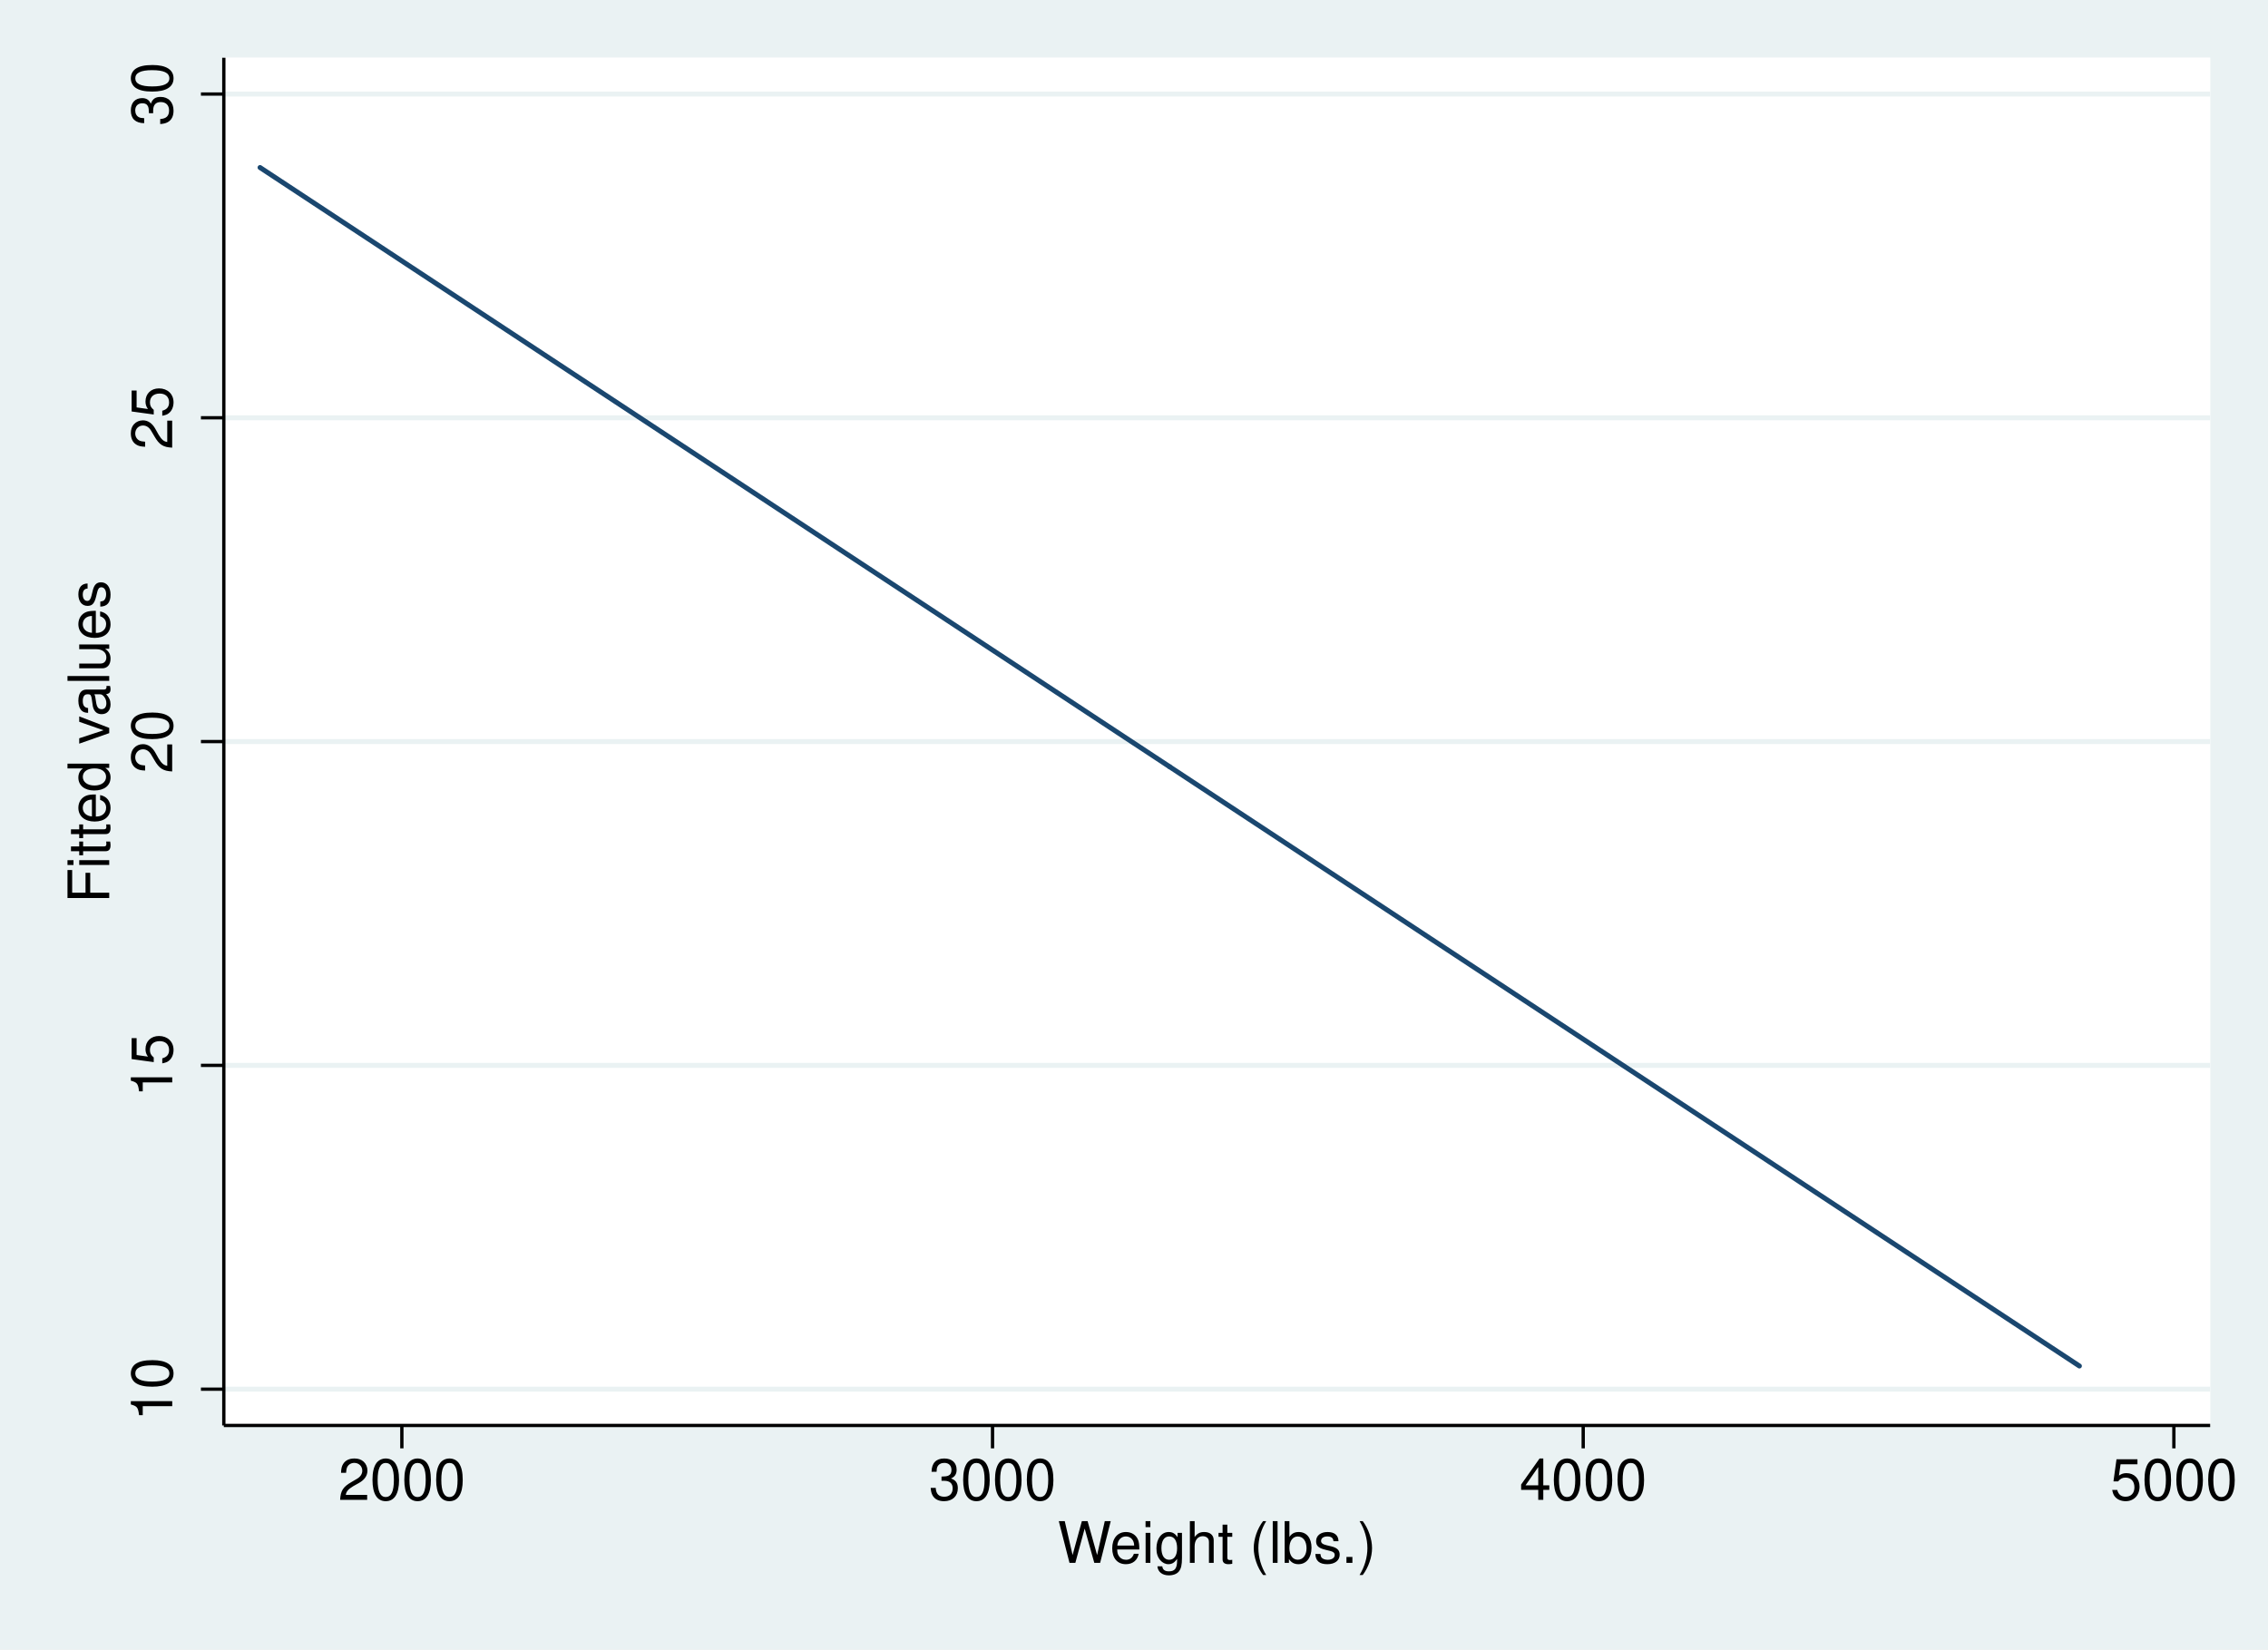
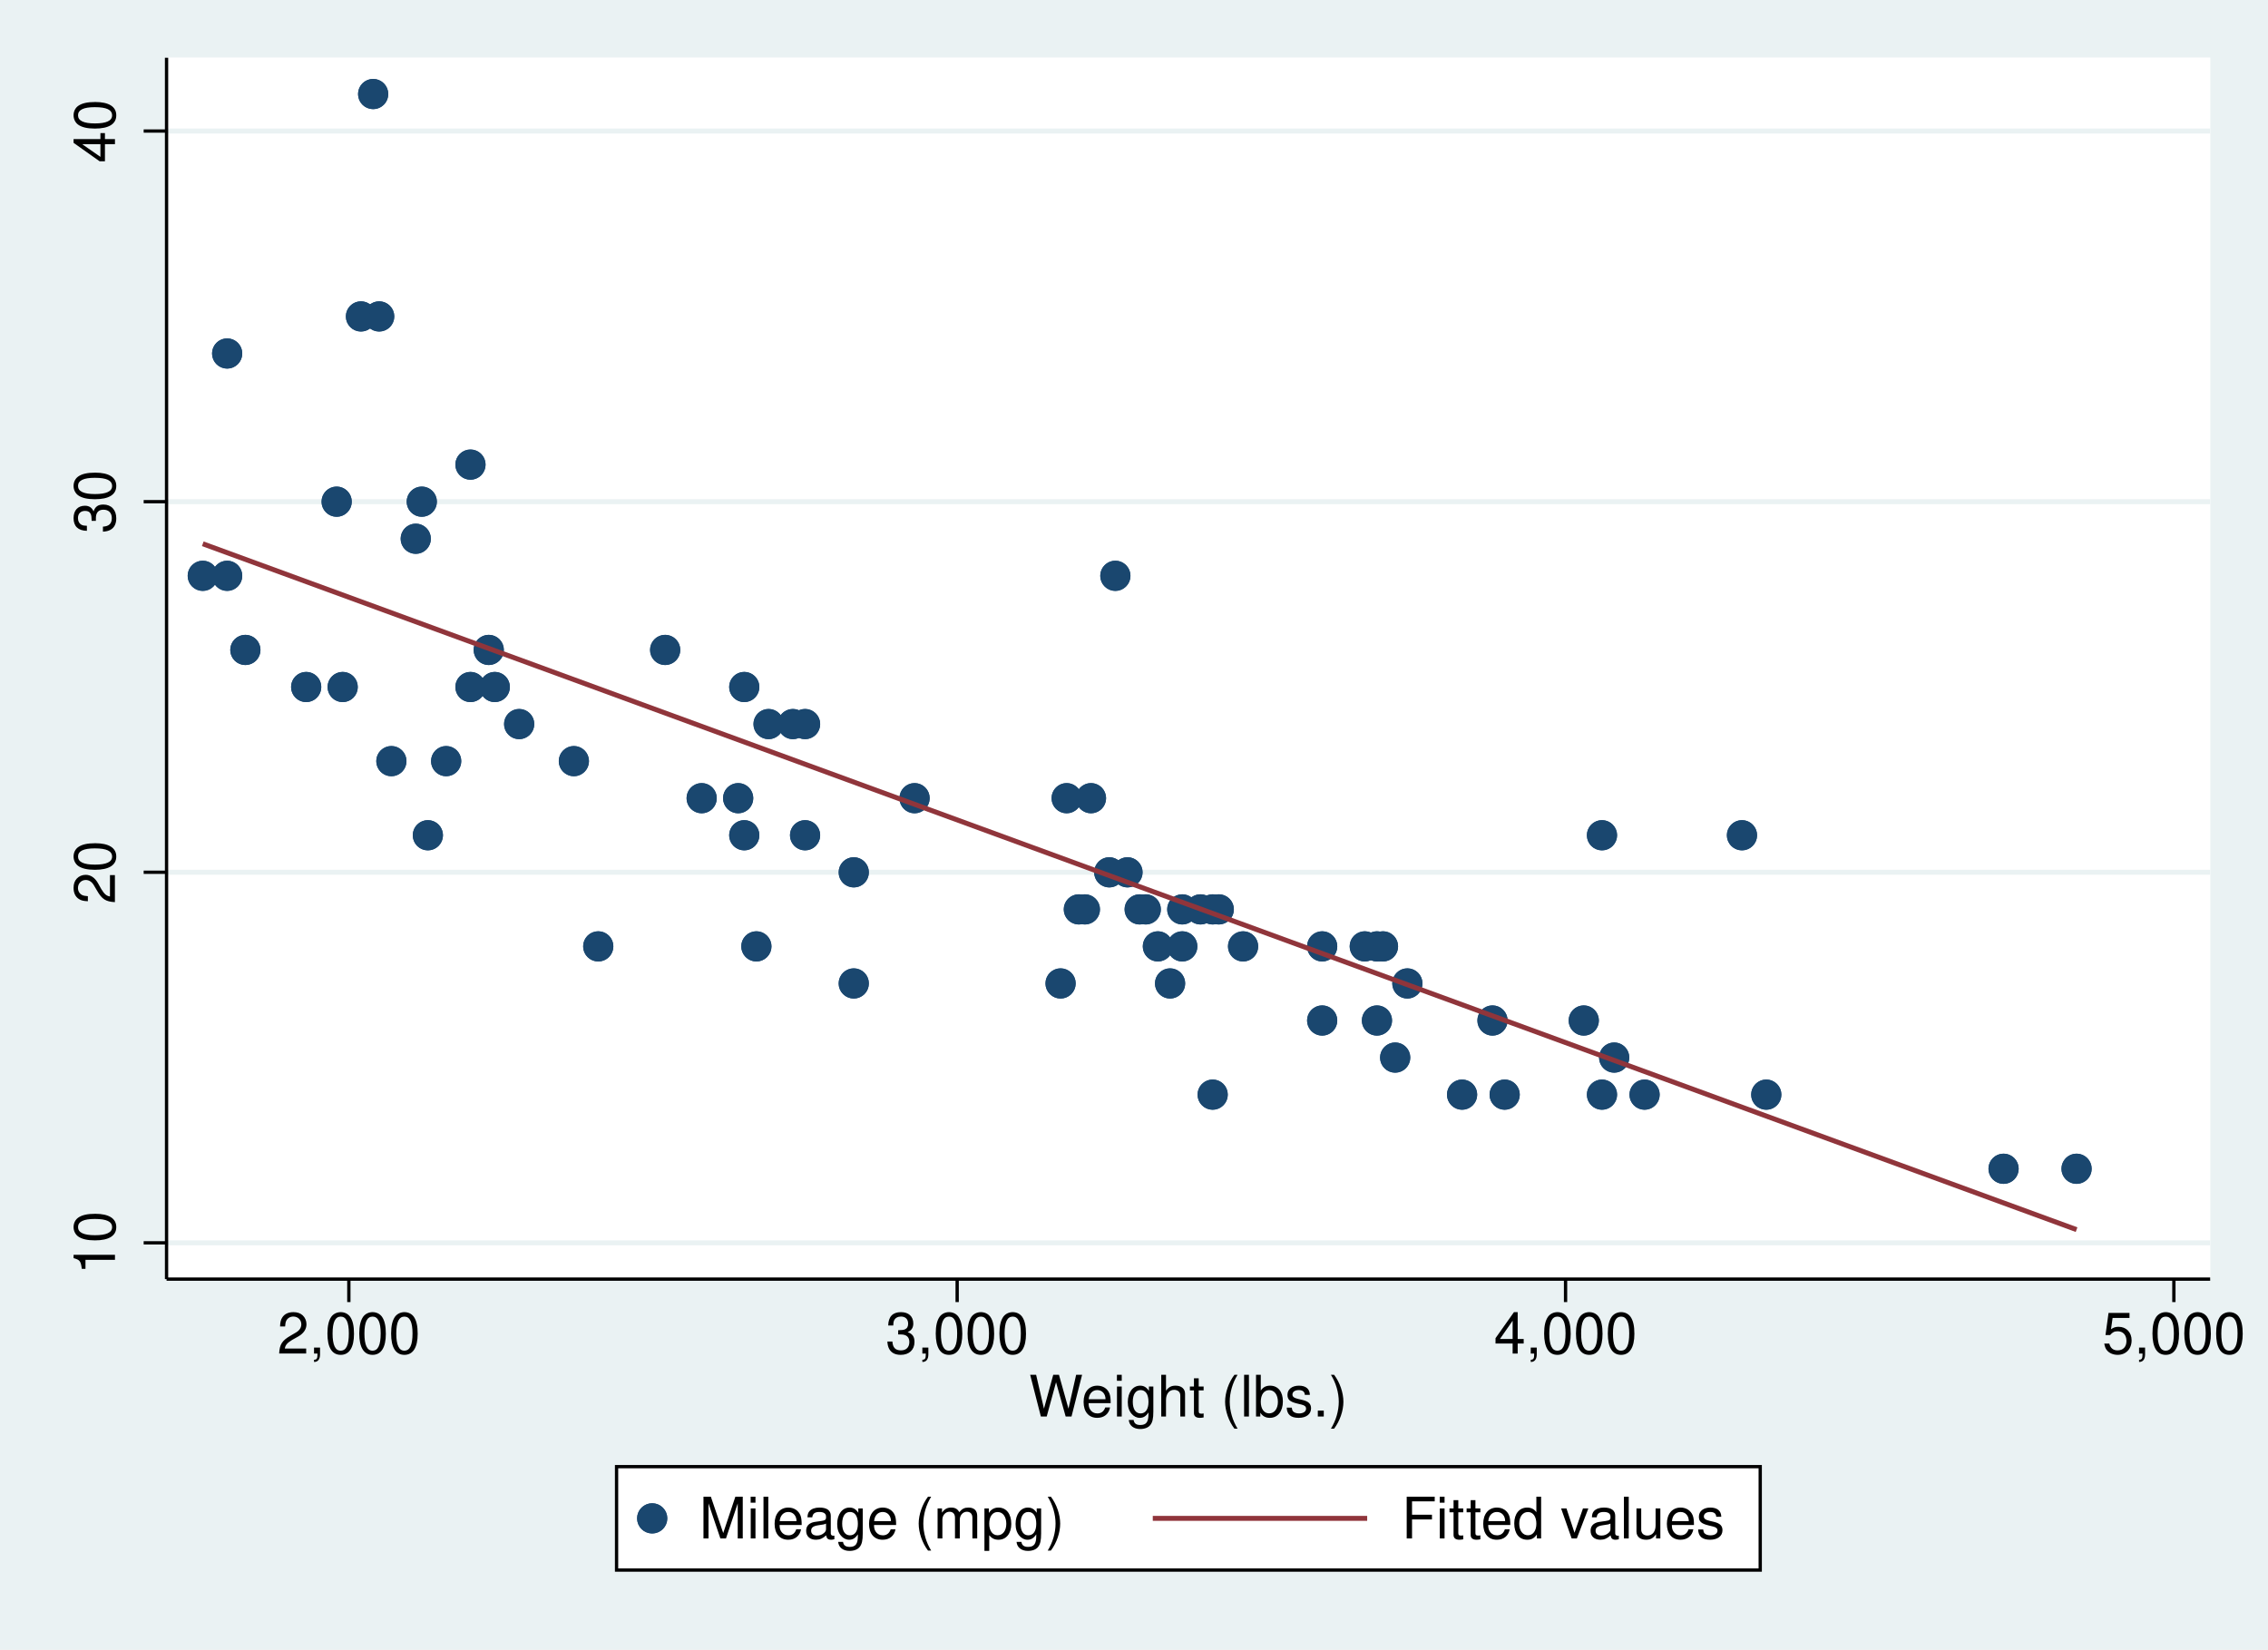
<svg xmlns="http://www.w3.org/2000/svg" version="1.1" width="5.50in" height="4.00in" viewBox="0 0 3960 2880">
  <rect x="0" y="0" width="3960" height="2880" style="fill:#EAF2F3;stroke:none" />
  <rect x="0.00" y="0.00" width="3959.88" height="2880.00" style="fill:#EAF2F3" />
  <rect x="2.88" y="2.88" width="3954.12" height="2874.24" style="fill:none;stroke:#EAF2F3;stroke-width:5.76" />
-   <rect x="390.80" y="100.86" width="3468.22" height="2388.33" style="fill:#FFFFFF" />
-   <rect x="393.68" y="103.74" width="3462.46" height="2382.57" style="fill:none;stroke:#FFFFFF;stroke-width:5.76" />
-   <line x1="390.80" y1="2425.82" x2="3859.02" y2="2425.82" style="stroke:#EAF2F3;stroke-width:8.64" />
-   <line x1="390.80" y1="1860.39" x2="3859.02" y2="1860.39" style="stroke:#EAF2F3;stroke-width:8.64" />
-   <line x1="390.80" y1="1294.96" x2="3859.02" y2="1294.96" style="stroke:#EAF2F3;stroke-width:8.64" />
-   <line x1="390.80" y1="729.53" x2="3859.02" y2="729.53" style="stroke:#EAF2F3;stroke-width:8.64" />
-   <line x1="390.80" y1="164.22" x2="3859.02" y2="164.22" style="stroke:#EAF2F3;stroke-width:8.64" />
-   <line x1="454.04" y1="292.55" x2="2042.37" y2="1339.02" stroke-linecap="round" style="stroke:#1A476F;stroke-width:8.64" />
-   <line x1="2042.37" y1="1339.02" x2="3630.70" y2="2385.36" stroke-linecap="round" style="stroke:#1A476F;stroke-width:8.64" />
-   <line x1="390.80" y1="2489.19" x2="390.80" y2="100.86" style="stroke:#000000;stroke-width:5.76" />
-   <line x1="390.80" y1="2425.82" x2="350.83" y2="2425.82" style="stroke:#000000;stroke-width:5.76" />
-   <text x="300.72" y="2425.82" style="font-family:'Helvetica';font-size:99.99px;fill:#000000" transform="rotate(-90 300.72,2425.82)" text-anchor="middle">10</text>
-   <line x1="390.80" y1="1860.39" x2="350.83" y2="1860.39" style="stroke:#000000;stroke-width:5.76" />
-   <text x="300.72" y="1860.39" style="font-family:'Helvetica';font-size:99.99px;fill:#000000" transform="rotate(-90 300.72,1860.39)" text-anchor="middle">15</text>
-   <line x1="390.80" y1="1294.96" x2="350.83" y2="1294.96" style="stroke:#000000;stroke-width:5.76" />
-   <text x="300.72" y="1294.96" style="font-family:'Helvetica';font-size:99.99px;fill:#000000" transform="rotate(-90 300.72,1294.96)" text-anchor="middle">20</text>
-   <line x1="390.80" y1="729.53" x2="350.83" y2="729.53" style="stroke:#000000;stroke-width:5.76" />
-   <text x="300.72" y="729.53" style="font-family:'Helvetica';font-size:99.99px;fill:#000000" transform="rotate(-90 300.72,729.53)" text-anchor="middle">25</text>
-   <line x1="390.80" y1="164.22" x2="350.83" y2="164.22" style="stroke:#000000;stroke-width:5.76" />
-   <text x="300.72" y="164.22" style="font-family:'Helvetica';font-size:99.99px;fill:#000000" transform="rotate(-90 300.72,164.22)" text-anchor="middle">30</text>
-   <text x="190.71" y="1294.96" style="font-family:'Helvetica';font-size:99.99px;fill:#000000" transform="rotate(-90 190.71,1294.96)" text-anchor="middle">Fitted values</text>
-   <line x1="390.80" y1="2489.19" x2="3859.02" y2="2489.19" style="stroke:#000000;stroke-width:5.76" />
-   <line x1="701.66" y1="2489.19" x2="701.66" y2="2529.16" style="stroke:#000000;stroke-width:5.76" />
-   <text x="701.66" y="2619.14" style="font-family:'Helvetica';font-size:99.99px;fill:#000000" text-anchor="middle">2000</text>
-   <line x1="1732.99" y1="2489.19" x2="1732.99" y2="2529.16" style="stroke:#000000;stroke-width:5.76" />
-   <text x="1732.99" y="2619.14" style="font-family:'Helvetica';font-size:99.99px;fill:#000000" text-anchor="middle">3000</text>
-   <line x1="2764.33" y1="2489.19" x2="2764.33" y2="2529.16" style="stroke:#000000;stroke-width:5.76" />
-   <text x="2764.33" y="2619.14" style="font-family:'Helvetica';font-size:99.99px;fill:#000000" text-anchor="middle">4000</text>
-   <line x1="3795.66" y1="2489.19" x2="3795.66" y2="2529.16" style="stroke:#000000;stroke-width:5.76" />
-   <text x="3795.66" y="2619.14" style="font-family:'Helvetica';font-size:99.99px;fill:#000000" text-anchor="middle">5000</text>
-   <text x="2124.91" y="2729.16" style="font-family:'Helvetica';font-size:99.99px;fill:#000000" text-anchor="middle">Weight (lbs.)</text>
+   <rect x="290.81" y="100.86" width="3568.21" height="2132.77" style="fill:#FFFFFF" />
+   <rect x="293.69" y="103.74" width="3562.45" height="2127.01" style="fill:none;stroke:#FFFFFF;stroke-width:5.76" />
+   <line x1="290.81" y1="2170.27" x2="3859.02" y2="2170.27" style="stroke:#EAF2F3;stroke-width:8.64" />
+   <line x1="290.81" y1="1523.16" x2="3859.02" y2="1523.16" style="stroke:#EAF2F3;stroke-width:8.64" />
+   <line x1="290.81" y1="876.05" x2="3859.02" y2="876.05" style="stroke:#EAF2F3;stroke-width:8.64" />
+   <line x1="290.81" y1="228.82" x2="3859.02" y2="228.82" style="stroke:#EAF2F3;stroke-width:8.64" />
+   <circle cx="1596.87" cy="1393.84" r="26.35" style="fill:#1A476F" />
+   <circle cx="1596.87" cy="1393.84" r="22.03" style="fill:none;stroke:#1A476F;stroke-width:8.64" />
+   <circle cx="2042.99" cy="1717.33" r="26.35" style="fill:#1A476F" />
+   <circle cx="2042.99" cy="1717.33" r="22.03" style="fill:none;stroke:#1A476F;stroke-width:8.64" />
+   <circle cx="1288.86" cy="1393.84" r="26.35" style="fill:#1A476F" />
+   <circle cx="1288.86" cy="1393.84" r="22.03" style="fill:none;stroke:#1A476F;stroke-width:8.64" />
+   <circle cx="1936.81" cy="1523.29" r="26.35" style="fill:#1A476F" />
+   <circle cx="1936.81" cy="1523.29" r="22.03" style="fill:none;stroke:#1A476F;stroke-width:8.64" />
+   <circle cx="2818.41" cy="1846.78" r="26.35" style="fill:#1A476F" />
+   <circle cx="2818.41" cy="1846.78" r="22.03" style="fill:none;stroke:#1A476F;stroke-width:8.64" />
+   <circle cx="2382.93" cy="1652.61" r="26.35" style="fill:#1A476F" />
+   <circle cx="2382.93" cy="1652.61" r="22.03" style="fill:none;stroke:#1A476F;stroke-width:8.64" />
+   <circle cx="853.38" cy="1134.95" r="26.35" style="fill:#1A476F" />
+   <circle cx="853.38" cy="1134.95" r="22.03" style="fill:none;stroke:#1A476F;stroke-width:8.64" />
+   <circle cx="1968.62" cy="1523.29" r="26.35" style="fill:#1A476F" />
+   <circle cx="1968.62" cy="1523.29" r="22.03" style="fill:none;stroke:#1A476F;stroke-width:8.64" />
+   <circle cx="2605.93" cy="1782.06" r="26.35" style="fill:#1A476F" />
+   <circle cx="2605.93" cy="1782.06" r="22.03" style="fill:none;stroke:#1A476F;stroke-width:8.64" />
+   <circle cx="2096.08" cy="1588.01" r="26.35" style="fill:#1A476F" />
+   <circle cx="2096.08" cy="1588.01" r="22.03" style="fill:none;stroke:#1A476F;stroke-width:8.64" />
+   <circle cx="3083.97" cy="1911.50" r="26.35" style="fill:#1A476F" />
+   <circle cx="3083.97" cy="1911.50" r="22.03" style="fill:none;stroke:#1A476F;stroke-width:8.64" />
+   <circle cx="2627.21" cy="1911.50" r="26.35" style="fill:#1A476F" />
+   <circle cx="2627.21" cy="1911.50" r="22.03" style="fill:none;stroke:#1A476F;stroke-width:8.64" />
+   <circle cx="3041.53" cy="1458.56" r="26.35" style="fill:#1A476F" />
+   <circle cx="3041.53" cy="1458.56" r="22.03" style="fill:none;stroke:#1A476F;stroke-width:8.64" />
+   <circle cx="725.92" cy="940.78" r="26.35" style="fill:#1A476F" />
+   <circle cx="725.92" cy="940.78" r="22.03" style="fill:none;stroke:#1A476F;stroke-width:8.64" />
+   <circle cx="2404.22" cy="1782.06" r="26.35" style="fill:#1A476F" />
+   <circle cx="2404.22" cy="1782.06" r="22.03" style="fill:none;stroke:#1A476F;stroke-width:8.64" />
+   <circle cx="1862.44" cy="1393.84" r="26.35" style="fill:#1A476F" />
+   <circle cx="1862.44" cy="1393.84" r="22.03" style="fill:none;stroke:#1A476F;stroke-width:8.64" />
+   <circle cx="1904.88" cy="1393.84" r="26.35" style="fill:#1A476F" />
+   <circle cx="1904.88" cy="1393.84" r="22.03" style="fill:none;stroke:#1A476F;stroke-width:8.64" />
+   <circle cx="1405.68" cy="1264.39" r="26.35" style="fill:#1A476F" />
+   <circle cx="1405.68" cy="1264.39" r="22.03" style="fill:none;stroke:#1A476F;stroke-width:8.64" />
+   <circle cx="2128.01" cy="1588.01" r="26.35" style="fill:#1A476F" />
+   <circle cx="2128.01" cy="1588.01" r="22.03" style="fill:none;stroke:#1A476F;stroke-width:8.64" />
+   <circle cx="736.44" cy="876.05" r="26.35" style="fill:#1A476F" />
+   <circle cx="736.44" cy="876.05" r="22.03" style="fill:none;stroke:#1A476F;stroke-width:8.64" />
+   <circle cx="2308.56" cy="1652.61" r="26.35" style="fill:#1A476F" />
+   <circle cx="2308.56" cy="1652.61" r="22.03" style="fill:none;stroke:#1A476F;stroke-width:8.64" />
+   <circle cx="2308.56" cy="1782.06" r="26.35" style="fill:#1A476F" />
+   <circle cx="2308.56" cy="1782.06" r="22.03" style="fill:none;stroke:#1A476F;stroke-width:8.64" />
+   <circle cx="2457.30" cy="1717.33" r="26.35" style="fill:#1A476F" />
+   <circle cx="2457.30" cy="1717.33" r="22.03" style="fill:none;stroke:#1A476F;stroke-width:8.64" />
+   <circle cx="396.62" cy="1005.50" r="26.35" style="fill:#1A476F" />
+   <circle cx="396.62" cy="1005.50" r="22.03" style="fill:none;stroke:#1A476F;stroke-width:8.64" />
+   <circle cx="1299.50" cy="1458.56" r="26.35" style="fill:#1A476F" />
+   <circle cx="1299.50" cy="1458.56" r="22.03" style="fill:none;stroke:#1A476F;stroke-width:8.64" />
+   <circle cx="3625.75" cy="2040.95" r="26.35" style="fill:#1A476F" />
+   <circle cx="3625.75" cy="2040.95" r="22.03" style="fill:none;stroke:#1A476F;stroke-width:8.64" />
+   <circle cx="3498.29" cy="2040.95" r="26.35" style="fill:#1A476F" />
+   <circle cx="3498.29" cy="2040.95" r="22.03" style="fill:none;stroke:#1A476F;stroke-width:8.64" />
+   <circle cx="2552.84" cy="1911.50" r="26.35" style="fill:#1A476F" />
+   <circle cx="2552.84" cy="1911.50" r="22.03" style="fill:none;stroke:#1A476F;stroke-width:8.64" />
+   <circle cx="1225.12" cy="1393.84" r="26.35" style="fill:#1A476F" />
+   <circle cx="1225.12" cy="1393.84" r="22.03" style="fill:none;stroke:#1A476F;stroke-width:8.64" />
+   <circle cx="2797.12" cy="1911.50" r="26.35" style="fill:#1A476F" />
+   <circle cx="2797.12" cy="1911.50" r="22.03" style="fill:none;stroke:#1A476F;stroke-width:8.64" />
+   <circle cx="2436.02" cy="1846.78" r="26.35" style="fill:#1A476F" />
+   <circle cx="2436.02" cy="1846.78" r="22.03" style="fill:none;stroke:#1A476F;stroke-width:8.64" />
+   <circle cx="2064.27" cy="1652.61" r="26.35" style="fill:#1A476F" />
+   <circle cx="2064.27" cy="1652.61" r="22.03" style="fill:none;stroke:#1A476F;stroke-width:8.64" />
+   <circle cx="2871.49" cy="1911.50" r="26.35" style="fill:#1A476F" />
+   <circle cx="2871.49" cy="1911.50" r="22.03" style="fill:none;stroke:#1A476F;stroke-width:8.64" />
+   <circle cx="1490.69" cy="1523.29" r="26.35" style="fill:#1A476F" />
+   <circle cx="1490.69" cy="1523.29" r="22.03" style="fill:none;stroke:#1A476F;stroke-width:8.64" />
+   <circle cx="2797.12" cy="1458.56" r="26.35" style="fill:#1A476F" />
+   <circle cx="2797.12" cy="1458.56" r="22.03" style="fill:none;stroke:#1A476F;stroke-width:8.64" />
+   <circle cx="2000.54" cy="1588.01" r="26.35" style="fill:#1A476F" />
+   <circle cx="2000.54" cy="1588.01" r="22.03" style="fill:none;stroke:#1A476F;stroke-width:8.64" />
+   <circle cx="1989.90" cy="1588.01" r="26.35" style="fill:#1A476F" />
+   <circle cx="1989.90" cy="1588.01" r="22.03" style="fill:none;stroke:#1A476F;stroke-width:8.64" />
+   <circle cx="2404.22" cy="1652.61" r="26.35" style="fill:#1A476F" />
+   <circle cx="2404.22" cy="1652.61" r="22.03" style="fill:none;stroke:#1A476F;stroke-width:8.64" />
+   <circle cx="2064.27" cy="1588.01" r="26.35" style="fill:#1A476F" />
+   <circle cx="2064.27" cy="1588.01" r="22.03" style="fill:none;stroke:#1A476F;stroke-width:8.64" />
+   <circle cx="1384.39" cy="1264.39" r="26.35" style="fill:#1A476F" />
+   <circle cx="1384.39" cy="1264.39" r="22.03" style="fill:none;stroke:#1A476F;stroke-width:8.64" />
+   <circle cx="2765.32" cy="1782.06" r="26.35" style="fill:#1A476F" />
+   <circle cx="2765.32" cy="1782.06" r="22.03" style="fill:none;stroke:#1A476F;stroke-width:8.64" />
+   <circle cx="1947.45" cy="1005.50" r="26.35" style="fill:#1A476F" />
+   <circle cx="1947.45" cy="1005.50" r="22.03" style="fill:none;stroke:#1A476F;stroke-width:8.64" />
+   <circle cx="396.62" cy="617.28" r="26.35" style="fill:#1A476F" />
+   <circle cx="396.62" cy="617.28" r="22.03" style="fill:none;stroke:#1A476F;stroke-width:8.64" />
+   <circle cx="821.45" cy="1199.67" r="26.35" style="fill:#1A476F" />
+   <circle cx="821.45" cy="1199.67" r="22.03" style="fill:none;stroke:#1A476F;stroke-width:8.64" />
+   <circle cx="1161.39" cy="1134.95" r="26.35" style="fill:#1A476F" />
+   <circle cx="1161.39" cy="1134.95" r="22.03" style="fill:none;stroke:#1A476F;stroke-width:8.64" />
+   <circle cx="2021.70" cy="1652.61" r="26.35" style="fill:#1A476F" />
+   <circle cx="2021.70" cy="1652.61" r="22.03" style="fill:none;stroke:#1A476F;stroke-width:8.64" />
+   <circle cx="2414.73" cy="1652.61" r="26.35" style="fill:#1A476F" />
+   <circle cx="2414.73" cy="1652.61" r="22.03" style="fill:none;stroke:#1A476F;stroke-width:8.64" />
+   <circle cx="2170.45" cy="1652.61" r="26.35" style="fill:#1A476F" />
+   <circle cx="2170.45" cy="1652.61" r="22.03" style="fill:none;stroke:#1A476F;stroke-width:8.64" />
+   <circle cx="1894.24" cy="1588.01" r="26.35" style="fill:#1A476F" />
+   <circle cx="1894.24" cy="1588.01" r="22.03" style="fill:none;stroke:#1A476F;stroke-width:8.64" />
+   <circle cx="1883.72" cy="1588.01" r="26.35" style="fill:#1A476F" />
+   <circle cx="1883.72" cy="1588.01" r="22.03" style="fill:none;stroke:#1A476F;stroke-width:8.64" />
+   <circle cx="2117.36" cy="1588.01" r="26.35" style="fill:#1A476F" />
+   <circle cx="2117.36" cy="1588.01" r="22.03" style="fill:none;stroke:#1A476F;stroke-width:8.64" />
+   <circle cx="1341.94" cy="1264.39" r="26.35" style="fill:#1A476F" />
+   <circle cx="1341.94" cy="1264.39" r="22.03" style="fill:none;stroke:#1A476F;stroke-width:8.64" />
+   <circle cx="1490.69" cy="1717.33" r="26.35" style="fill:#1A476F" />
+   <circle cx="1490.69" cy="1717.33" r="22.03" style="fill:none;stroke:#1A476F;stroke-width:8.64" />
+   <circle cx="683.35" cy="1329.12" r="26.35" style="fill:#1A476F" />
+   <circle cx="683.35" cy="1329.12" r="22.03" style="fill:none;stroke:#1A476F;stroke-width:8.64" />
+   <circle cx="1299.50" cy="1199.67" r="26.35" style="fill:#1A476F" />
+   <circle cx="1299.50" cy="1199.67" r="22.03" style="fill:none;stroke:#1A476F;stroke-width:8.64" />
+   <circle cx="1002.00" cy="1329.12" r="26.35" style="fill:#1A476F" />
+   <circle cx="1002.00" cy="1329.12" r="22.03" style="fill:none;stroke:#1A476F;stroke-width:8.64" />
+   <circle cx="630.26" cy="552.56" r="26.35" style="fill:#1A476F" />
+   <circle cx="630.26" cy="552.56" r="22.03" style="fill:none;stroke:#1A476F;stroke-width:8.64" />
+   <circle cx="906.47" cy="1264.39" r="26.35" style="fill:#1A476F" />
+   <circle cx="906.47" cy="1264.39" r="22.03" style="fill:none;stroke:#1A476F;stroke-width:8.64" />
+   <circle cx="1405.68" cy="1458.56" r="26.35" style="fill:#1A476F" />
+   <circle cx="1405.68" cy="1458.56" r="22.03" style="fill:none;stroke:#1A476F;stroke-width:8.64" />
+   <circle cx="747.08" cy="1458.56" r="26.35" style="fill:#1A476F" />
+   <circle cx="747.08" cy="1458.56" r="22.03" style="fill:none;stroke:#1A476F;stroke-width:8.64" />
+   <circle cx="863.90" cy="1199.67" r="26.35" style="fill:#1A476F" />
+   <circle cx="863.90" cy="1199.67" r="22.03" style="fill:none;stroke:#1A476F;stroke-width:8.64" />
+   <circle cx="354.05" cy="1005.50" r="26.35" style="fill:#1A476F" />
+   <circle cx="354.05" cy="1005.50" r="22.03" style="fill:none;stroke:#1A476F;stroke-width:8.64" />
+   <circle cx="587.81" cy="876.05" r="26.35" style="fill:#1A476F" />
+   <circle cx="587.81" cy="876.05" r="22.03" style="fill:none;stroke:#1A476F;stroke-width:8.64" />
+   <circle cx="2117.36" cy="1911.50" r="26.35" style="fill:#1A476F" />
+   <circle cx="2117.36" cy="1911.50" r="22.03" style="fill:none;stroke:#1A476F;stroke-width:8.64" />
+   <circle cx="428.42" cy="1134.95" r="26.35" style="fill:#1A476F" />
+   <circle cx="428.42" cy="1134.95" r="22.03" style="fill:none;stroke:#1A476F;stroke-width:8.64" />
+   <circle cx="662.06" cy="552.56" r="26.35" style="fill:#1A476F" />
+   <circle cx="662.06" cy="552.56" r="22.03" style="fill:none;stroke:#1A476F;stroke-width:8.64" />
+   <circle cx="1044.57" cy="1652.61" r="26.35" style="fill:#1A476F" />
+   <circle cx="1044.57" cy="1652.61" r="22.03" style="fill:none;stroke:#1A476F;stroke-width:8.64" />
+   <circle cx="821.45" cy="811.33" r="26.35" style="fill:#1A476F" />
+   <circle cx="821.45" cy="811.33" r="22.03" style="fill:none;stroke:#1A476F;stroke-width:8.64" />
+   <circle cx="1320.66" cy="1652.61" r="26.35" style="fill:#1A476F" />
+   <circle cx="1320.66" cy="1652.61" r="22.03" style="fill:none;stroke:#1A476F;stroke-width:8.64" />
+   <circle cx="779.01" cy="1329.12" r="26.35" style="fill:#1A476F" />
+   <circle cx="779.01" cy="1329.12" r="22.03" style="fill:none;stroke:#1A476F;stroke-width:8.64" />
+   <circle cx="651.54" cy="164.22" r="26.35" style="fill:#1A476F" />
+   <circle cx="651.54" cy="164.22" r="22.03" style="fill:none;stroke:#1A476F;stroke-width:8.64" />
+   <circle cx="534.60" cy="1199.67" r="26.35" style="fill:#1A476F" />
+   <circle cx="534.60" cy="1199.67" r="22.03" style="fill:none;stroke:#1A476F;stroke-width:8.64" />
+   <circle cx="598.33" cy="1199.67" r="26.35" style="fill:#1A476F" />
+   <circle cx="598.33" cy="1199.67" r="22.03" style="fill:none;stroke:#1A476F;stroke-width:8.64" />
+   <circle cx="1851.80" cy="1717.33" r="26.35" style="fill:#1A476F" />
+   <circle cx="1851.80" cy="1717.33" r="22.03" style="fill:none;stroke:#1A476F;stroke-width:8.64" />
+   <path d=" M354.05 949.56 L1989.90 1548.41 L3625.75 2147.25" stroke-linejoin="round" style="fill:none;stroke:#90353B;stroke-width:8.64" />
+   <line x1="290.81" y1="2233.63" x2="290.81" y2="100.86" style="stroke:#000000;stroke-width:5.76" />
+   <line x1="290.81" y1="2170.27" x2="250.84" y2="2170.27" style="stroke:#000000;stroke-width:5.76" />
+   <text x="200.73" y="2170.27" style="font-family:'Helvetica';font-size:99.99px;fill:#000000" transform="rotate(-90 200.73,2170.27)" text-anchor="middle">10</text>
+   <line x1="290.81" y1="1523.16" x2="250.84" y2="1523.16" style="stroke:#000000;stroke-width:5.76" />
+   <text x="200.73" y="1523.16" style="font-family:'Helvetica';font-size:99.99px;fill:#000000" transform="rotate(-90 200.73,1523.16)" text-anchor="middle">20</text>
+   <line x1="290.81" y1="876.05" x2="250.84" y2="876.05" style="stroke:#000000;stroke-width:5.76" />
+   <text x="200.73" y="876.05" style="font-family:'Helvetica';font-size:99.99px;fill:#000000" transform="rotate(-90 200.73,876.05)" text-anchor="middle">30</text>
+   <line x1="290.81" y1="228.82" x2="250.84" y2="228.82" style="stroke:#000000;stroke-width:5.76" />
+   <text x="200.73" y="228.82" style="font-family:'Helvetica';font-size:99.99px;fill:#000000" transform="rotate(-90 200.73,228.82)" text-anchor="middle">40</text>
+   <line x1="290.81" y1="2233.63" x2="3859.02" y2="2233.63" style="stroke:#000000;stroke-width:5.76" />
+   <line x1="609.10" y1="2233.63" x2="609.10" y2="2273.73" style="stroke:#000000;stroke-width:5.76" />
+   <text x="609.10" y="2363.59" style="font-family:'Helvetica';font-size:99.99px;fill:#000000" text-anchor="middle">2,000</text>
+   <line x1="1671.24" y1="2233.63" x2="1671.24" y2="2273.73" style="stroke:#000000;stroke-width:5.76" />
+   <text x="1671.24" y="2363.59" style="font-family:'Helvetica';font-size:99.99px;fill:#000000" text-anchor="middle">3,000</text>
+   <line x1="2733.51" y1="2233.63" x2="2733.51" y2="2273.73" style="stroke:#000000;stroke-width:5.76" />
+   <text x="2733.51" y="2363.59" style="font-family:'Helvetica';font-size:99.99px;fill:#000000" text-anchor="middle">4,000</text>
+   <line x1="3795.66" y1="2233.63" x2="3795.66" y2="2273.73" style="stroke:#000000;stroke-width:5.76" />
+   <text x="3795.66" y="2363.59" style="font-family:'Helvetica';font-size:99.99px;fill:#000000" text-anchor="middle">5,000</text>
+   <text x="2074.92" y="2473.60" style="font-family:'Helvetica';font-size:99.99px;fill:#000000" text-anchor="middle">Weight (lbs.)</text>
+   <rect x="1073.65" y="2558.24" width="2002.65" height="186.37" style="fill:#FFFFFF" />
+   <rect x="1076.53" y="2561.12" width="1996.89" height="180.61" style="fill:none;stroke:#000000;stroke-width:5.76" />
+   <circle cx="1138.75" cy="2651.43" r="26.35" style="fill:#1A476F" />
+   <circle cx="1138.75" cy="2651.43" r="22.03" style="fill:none;stroke:#1A476F;stroke-width:8.64" />
+   <line x1="2012.79" y1="2651.43" x2="2387.14" y2="2651.43" style="stroke:#90353B;stroke-width:8.64" />
+   <text x="1220.79" y="2686.46" style="font-family:'Helvetica';font-size:99.99px;fill:#000000">Mileage (mpg)</text>
+   <text x="2447.16" y="2686.46" style="font-family:'Helvetica';font-size:99.99px;fill:#000000">Fitted values</text>
</svg>
